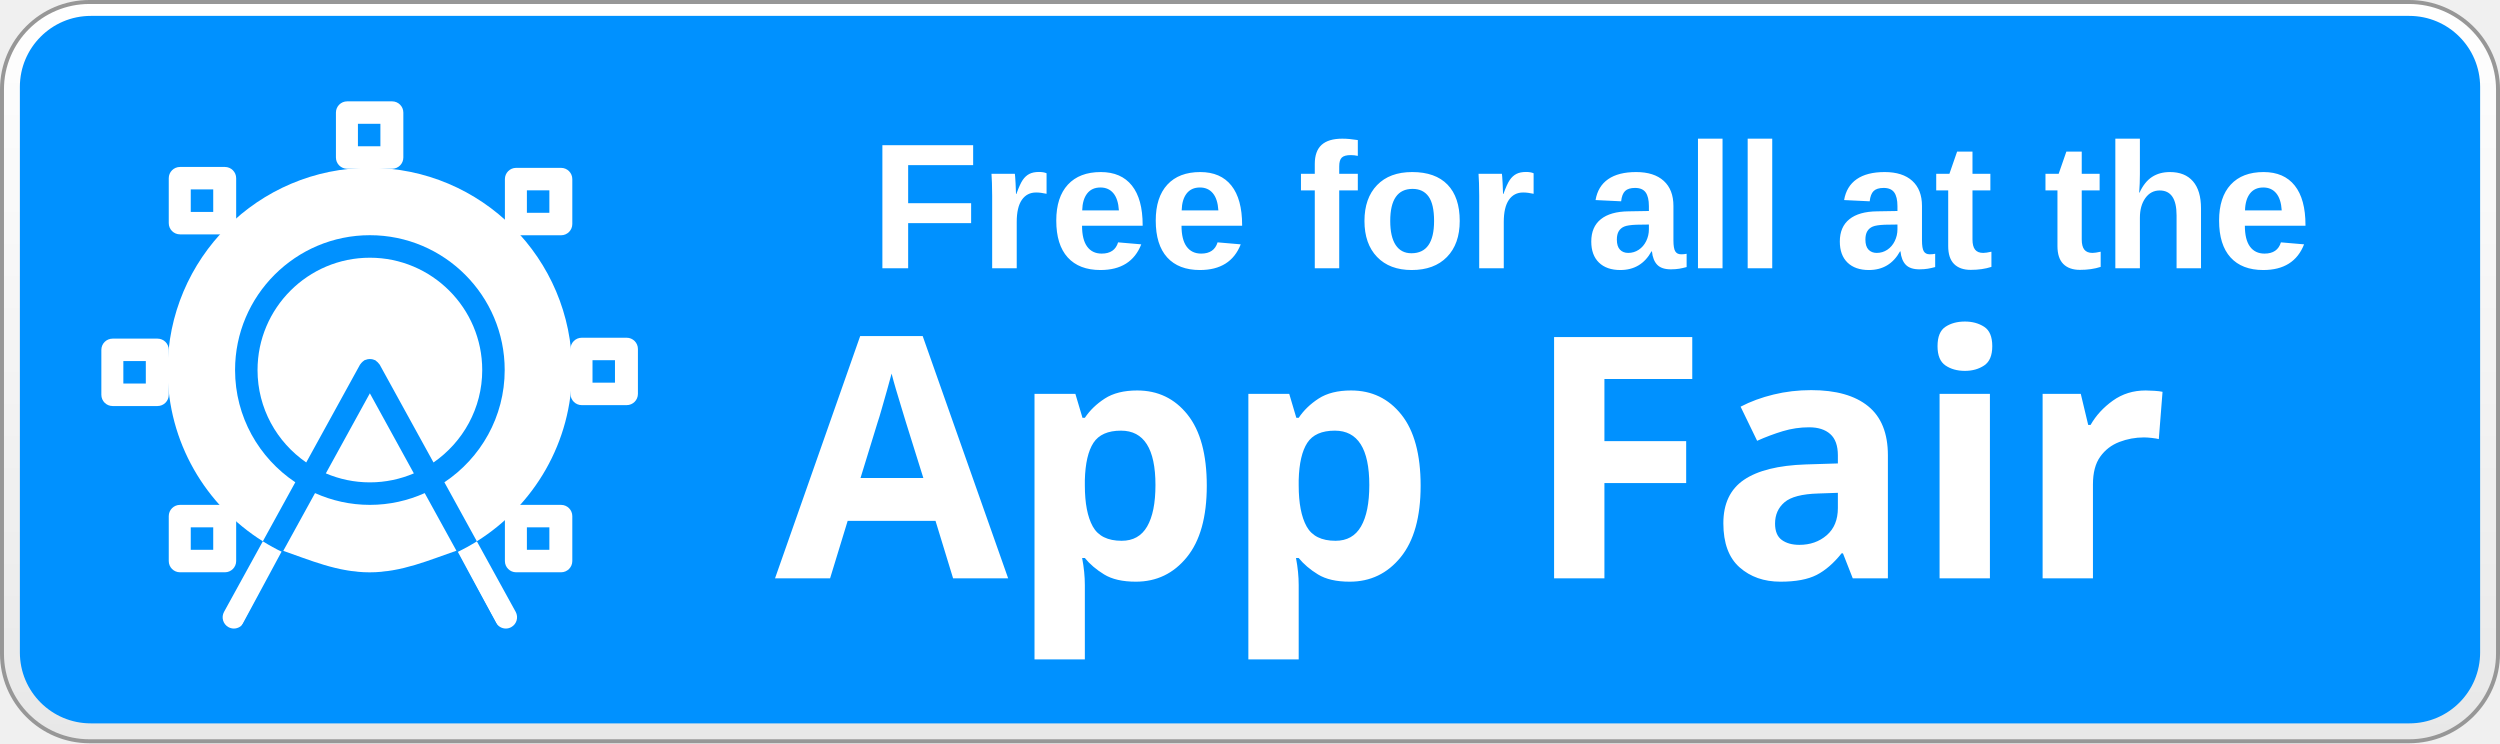
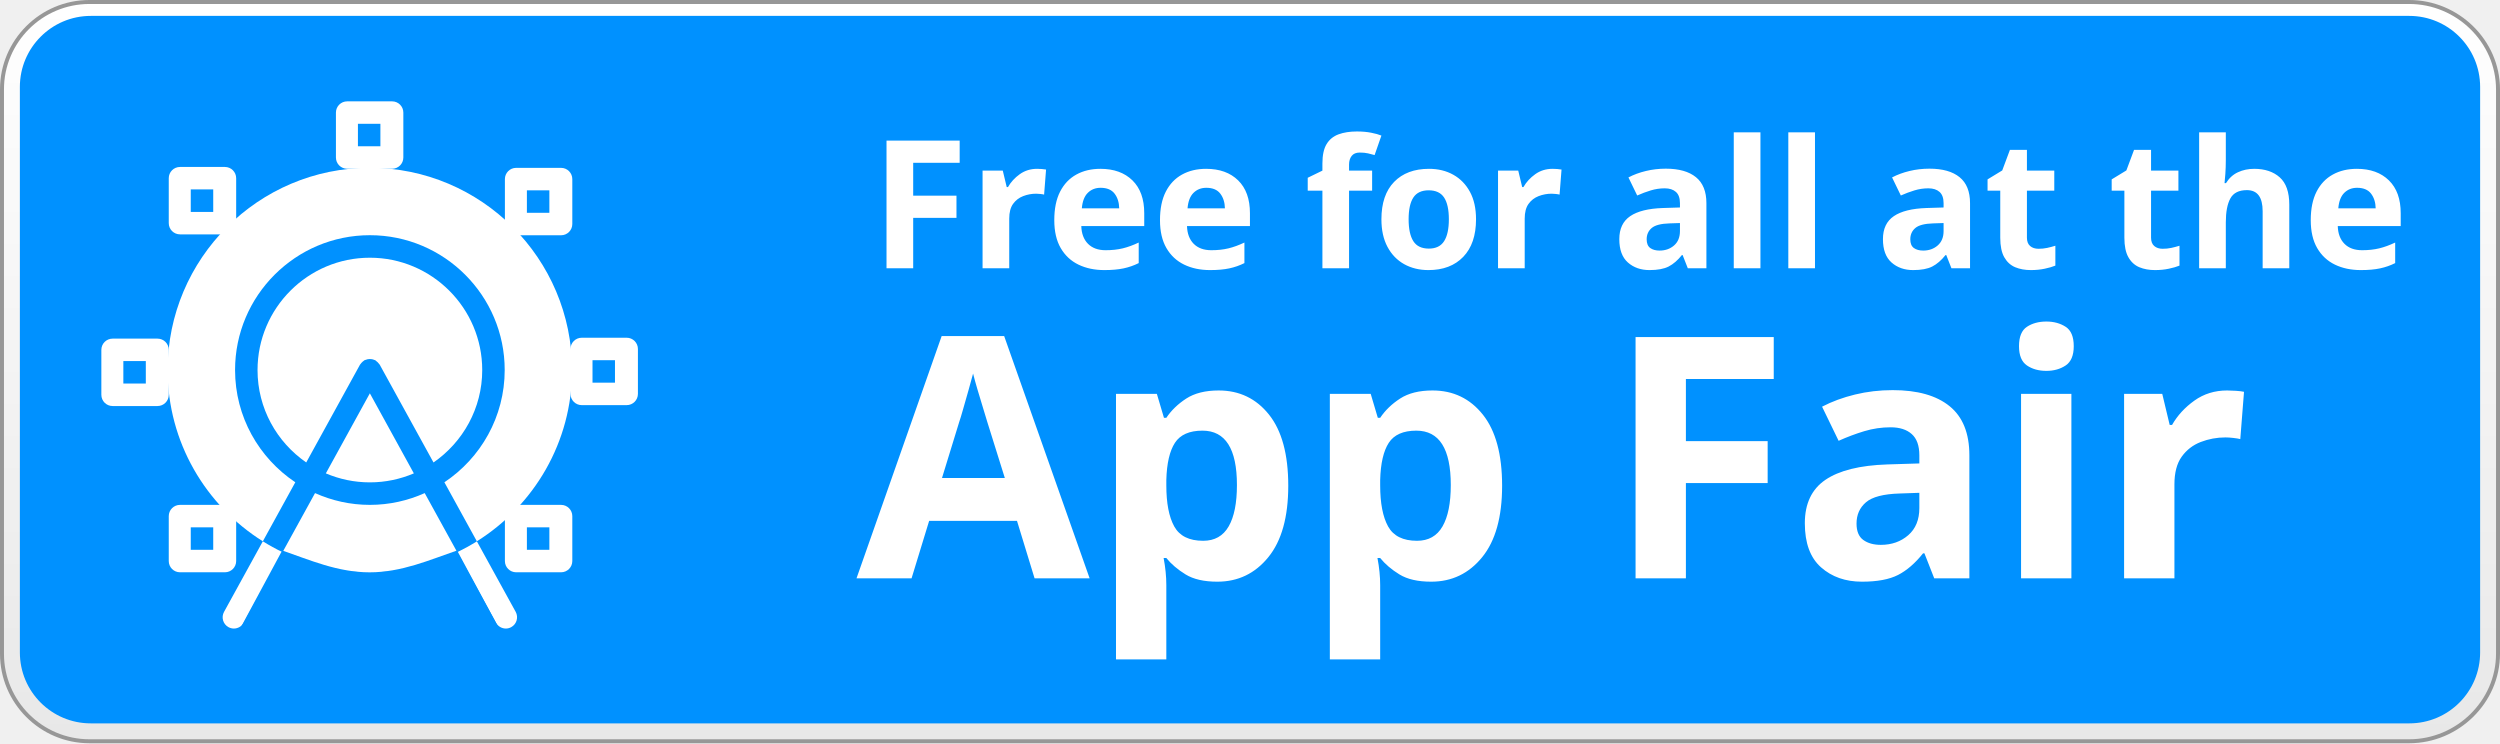
<svg xmlns="http://www.w3.org/2000/svg" xmlns:xlink="http://www.w3.org/1999/xlink" width="1258" height="374" viewBox="0 0 1258 374">
  <defs>
    <linearGradient id="outline-gradient" x1="50%" x2="50%" y1="0%" y2="100%">
      <stop offset="0%" stop-color="#FFF" />
      <stop offset="100%" stop-color="#E8E8E8" />
    </linearGradient>
    <filter id="invert-colors" color-interpolation-filters="auto">
      <feColorMatrix in="SourceGraphic" values="0 0 0 0 1 0 0 0 0 1 0 0 0 0 1 0 0 0 1 0" />
    </filter>
    <path id="carriage-path" d="M0,0c0,3.121,-2.533,5.653,-5.653,5.653l-22.613,0c-3.121,0,-5.654,-2.532,-5.654,-5.653l0,-22.613c0,-3.121,2.533,-5.653,5.654,-5.653l22.613,0c3.12,0,5.653,2.532,5.653,5.653l0,22.613zm-22.851,-5.653l11.307,0l0,-11.307l-11.307,0l0,11.307z" />
  </defs>
  <g fill="none" transform="translate(1 1)">
    <path id="badge-outline" fill="url(#outline-gradient)" stroke="#979797" stroke-width="2" d="M43.997,372 C19.742,372 0,352.21 0,327.983 L0,43.952 C0,19.716 19.742,0 43.997,0 L1211.314,0 C1235.56,0 1256,19.716 1256,43.952 L1256,327.983 C1256,352.21 1235.56,372 1211.314,372 L43.997,372 Z" />
    <path id="badge-background" fill="#0091FF" d="M1211.35,363 L44.696,363 C24.993,363 9,347.03 9,327.314 L9,42.732 C9,23.026 24.993,7 44.696,7 L1211.341,7 C1231.063,7 1247,23.026 1247,42.732 L1247,327.314 C1247,347.03 1231.063,363 1211.35,363 Z" />
-     <text fill="#FFF" font-family="Arial-BoldMT, Arial" font-size="90" font-weight="bold">
+     <text fill="#FFF" font-family="system-ui" font-size="90" font-weight="bold">
      <tspan x="437" y="134">Free for all at the</tspan>
    </text>
-     <text fill="#FFF" font-family="Arial-Black, Arial Black" font-size="170" font-weight="700">
-       <tspan x="389" y="290">App Fair</tspan>
+     <text fill="#FFF" font-family="system-ui" font-size="170" font-weight="700">
+       <tspan x="430" y="290">App Fair</tspan>
    </text>
    <g transform="translate(50 50)">
      <g filter="url(#invert-colors)">
        <g>
          <animateTransform attributeType="xml" attributeName="transform" type="rotate" from="0 152 146" to="360 152 146" dur="20.0s" additive="sum" repeatCount="indefinite" />
          <g id="carriage-lower-left" transform="translate(67.8392,231.3204)">
            <use fill="#000" xlink:href="#carriage-path" />
            <animateTransform attributeType="xml" attributeName="transform" type="rotate" from="360 0 0" to="0 0 0" dur="20.0s" additive="sum" repeatCount="indefinite" />
          </g>
          <g id="carriage-lower-right" transform="translate(236.9849,231.3204)">
            <use fill="#000" xlink:href="#carriage-path" />
            <animateTransform attributeType="xml" attributeName="transform" type="rotate" from="360 0 0" to="0 0 0" dur="20.0s" additive="sum" repeatCount="indefinite" />
          </g>
          <g id="carriage-bottom" transform="translate(151.9849,264.9038)">
            <use fill="#000" xlink:href="#carriage-path" />
            <animateTransform attributeType="xml" attributeName="transform" type="rotate" from="360 0 0" to="0 0 0" dur="20.0s" additive="sum" repeatCount="indefinite" />
          </g>
          <g id="carriage-left" transform="translate(33.9196,147.6633)">
            <use fill="#000" xlink:href="#carriage-path" />
            <animateTransform attributeType="xml" attributeName="transform" type="rotate" from="360 0 0" to="0 0 0" dur="20.0s" additive="sum" repeatCount="indefinite" />
          </g>
          <g id="carriage-upper-left" transform="translate(67.8392,61.28141)">
            <use fill="#000" xlink:href="#carriage-path" />
            <animateTransform attributeType="xml" attributeName="transform" type="rotate" from="360 0 0" to="0 0 0" dur="20.0s" additive="sum" repeatCount="indefinite" />
          </g>
          <g id="carriage-top" transform="translate(151.9598,28.26633)">
            <use fill="#000" xlink:href="#carriage-path" />
            <animateTransform attributeType="xml" attributeName="transform" type="rotate" from="360 0 0" to="0 0 0" dur="20.0s" additive="sum" repeatCount="indefinite" />
          </g>
          <g id="carriage-upper-right" transform="translate(236.9849,61.73367)">
            <use fill="#000" xlink:href="#carriage-path" />
            <animateTransform attributeType="xml" attributeName="transform" type="rotate" from="360 0 0" to="0 0 0" dur="20.0s" additive="sum" repeatCount="indefinite" />
          </g>
          <g id="carriage-right" transform="translate(270,147.2111)">
            <use fill="#000" xlink:href="#carriage-path" />
            <animateTransform attributeType="xml" attributeName="transform" type="rotate" from="360 0 0" to="0 0 0" dur="20.0s" additive="sum" repeatCount="indefinite" />
          </g>
        </g>
        <path id="outer-roue" fill="#000" d="M81.26,221.385 L97.598,191.68 C79.349,179.491 67.285,158.758 67.285,135.192 C67.285,97.779 97.722,67.353 135.124,67.353 C172.524,67.353 202.964,97.779 202.964,135.192 C202.964,158.747 190.888,179.503 172.62,191.68 L188.955,221.385 C217.662,203.382 236.861,171.543 236.861,135.204 C236.861,79.089 191.205,33.433 135.102,33.433 C78.999,33.433 33.343,79.101 33.343,135.204 C33.366,171.543 52.553,203.371 81.26,221.385 Z" />
        <path id="bottom-arc" fill="#000" d="M191.657 135.215C191.657 104.043 166.285 78.682 135.124 78.682 103.952 78.682 78.592 104.043 78.592 135.215 78.592 154.504 88.315 171.497 103.093 181.704L130.161 132.487C130.24 132.34 130.376 132.272 130.455 132.137 130.658 131.82 130.907 131.56 131.178 131.289 131.45 131.017 131.721 130.757 132.049 130.554 132.173 130.475 132.253 130.339 132.388 130.271 132.569 130.181 132.761 130.181 132.954 130.09 133.315 129.932 133.666 129.819 134.062 129.751 134.423 129.683 134.774 129.66 135.124 129.66 135.475 129.66 135.814 129.683 136.165 129.751 136.56 129.819 136.922 129.943 137.295 130.101 137.473 130.169 137.666 130.169 137.835 130.271 137.971 130.339 138.05 130.475 138.163 130.554 138.491 130.769 138.774 131.017 139.053 131.3 139.313 131.571 139.562 131.831 139.766 132.137 139.856 132.272 139.992 132.351 140.06 132.487L167.139 181.716C181.922 171.497 191.657 154.495 191.657 135.215zM162.712 197.129C154.28 200.906 144.961 203.054 135.136 203.054 125.299 203.054 115.971 200.917 107.525 197.129L91.176 226.854C104.506 233.265 119.374 236.985 135.136 236.985 150.886 236.985 165.754 233.274 179.073 226.854L162.712 197.129z" />
        <path id="bottom-fill" fill="#000" d="M112.964 187.202C119.781 190.108 127.255 191.728 135.113 191.728 142.971 191.728 150.445 190.1 157.251 187.202L135.113 146.917 112.964 187.202zM188.966 221.405C185.778 223.392 182.476 225.204 179.062 226.843L198.577 262.345C199.614 264.222 201.55 265.285 203.54 265.285 204.467 265.285 205.394 265.048 206.254 264.573 208.99 263.072 209.993 259.621 208.492 256.884L188.966 221.405zM81.26 221.385L61.734 256.896C60.23 259.632 61.225 263.072 63.961 264.584 64.82 265.048 65.759 265.285 66.675 265.285 68.676 265.285 70.609 264.211 71.638 262.36L91.165 226.846C87.75 225.204 84.448 223.394 81.26 221.385z" />
      </g>
      <g filter="none" id="bottom-arc-fill" fill="#0091FF" fill-rule="nonzero">
        <path d="M179,226 C165.186,230.738 151.097,237 135,237 C118.885,237 104.837,230.752 91,226 L70,265 C91.839,273.043 109.197,277 135.019,277 C160.821,277 178.18,273.053 200,265 L179,226 Z" />
      </g>
    </g>
  </g>
</svg>
